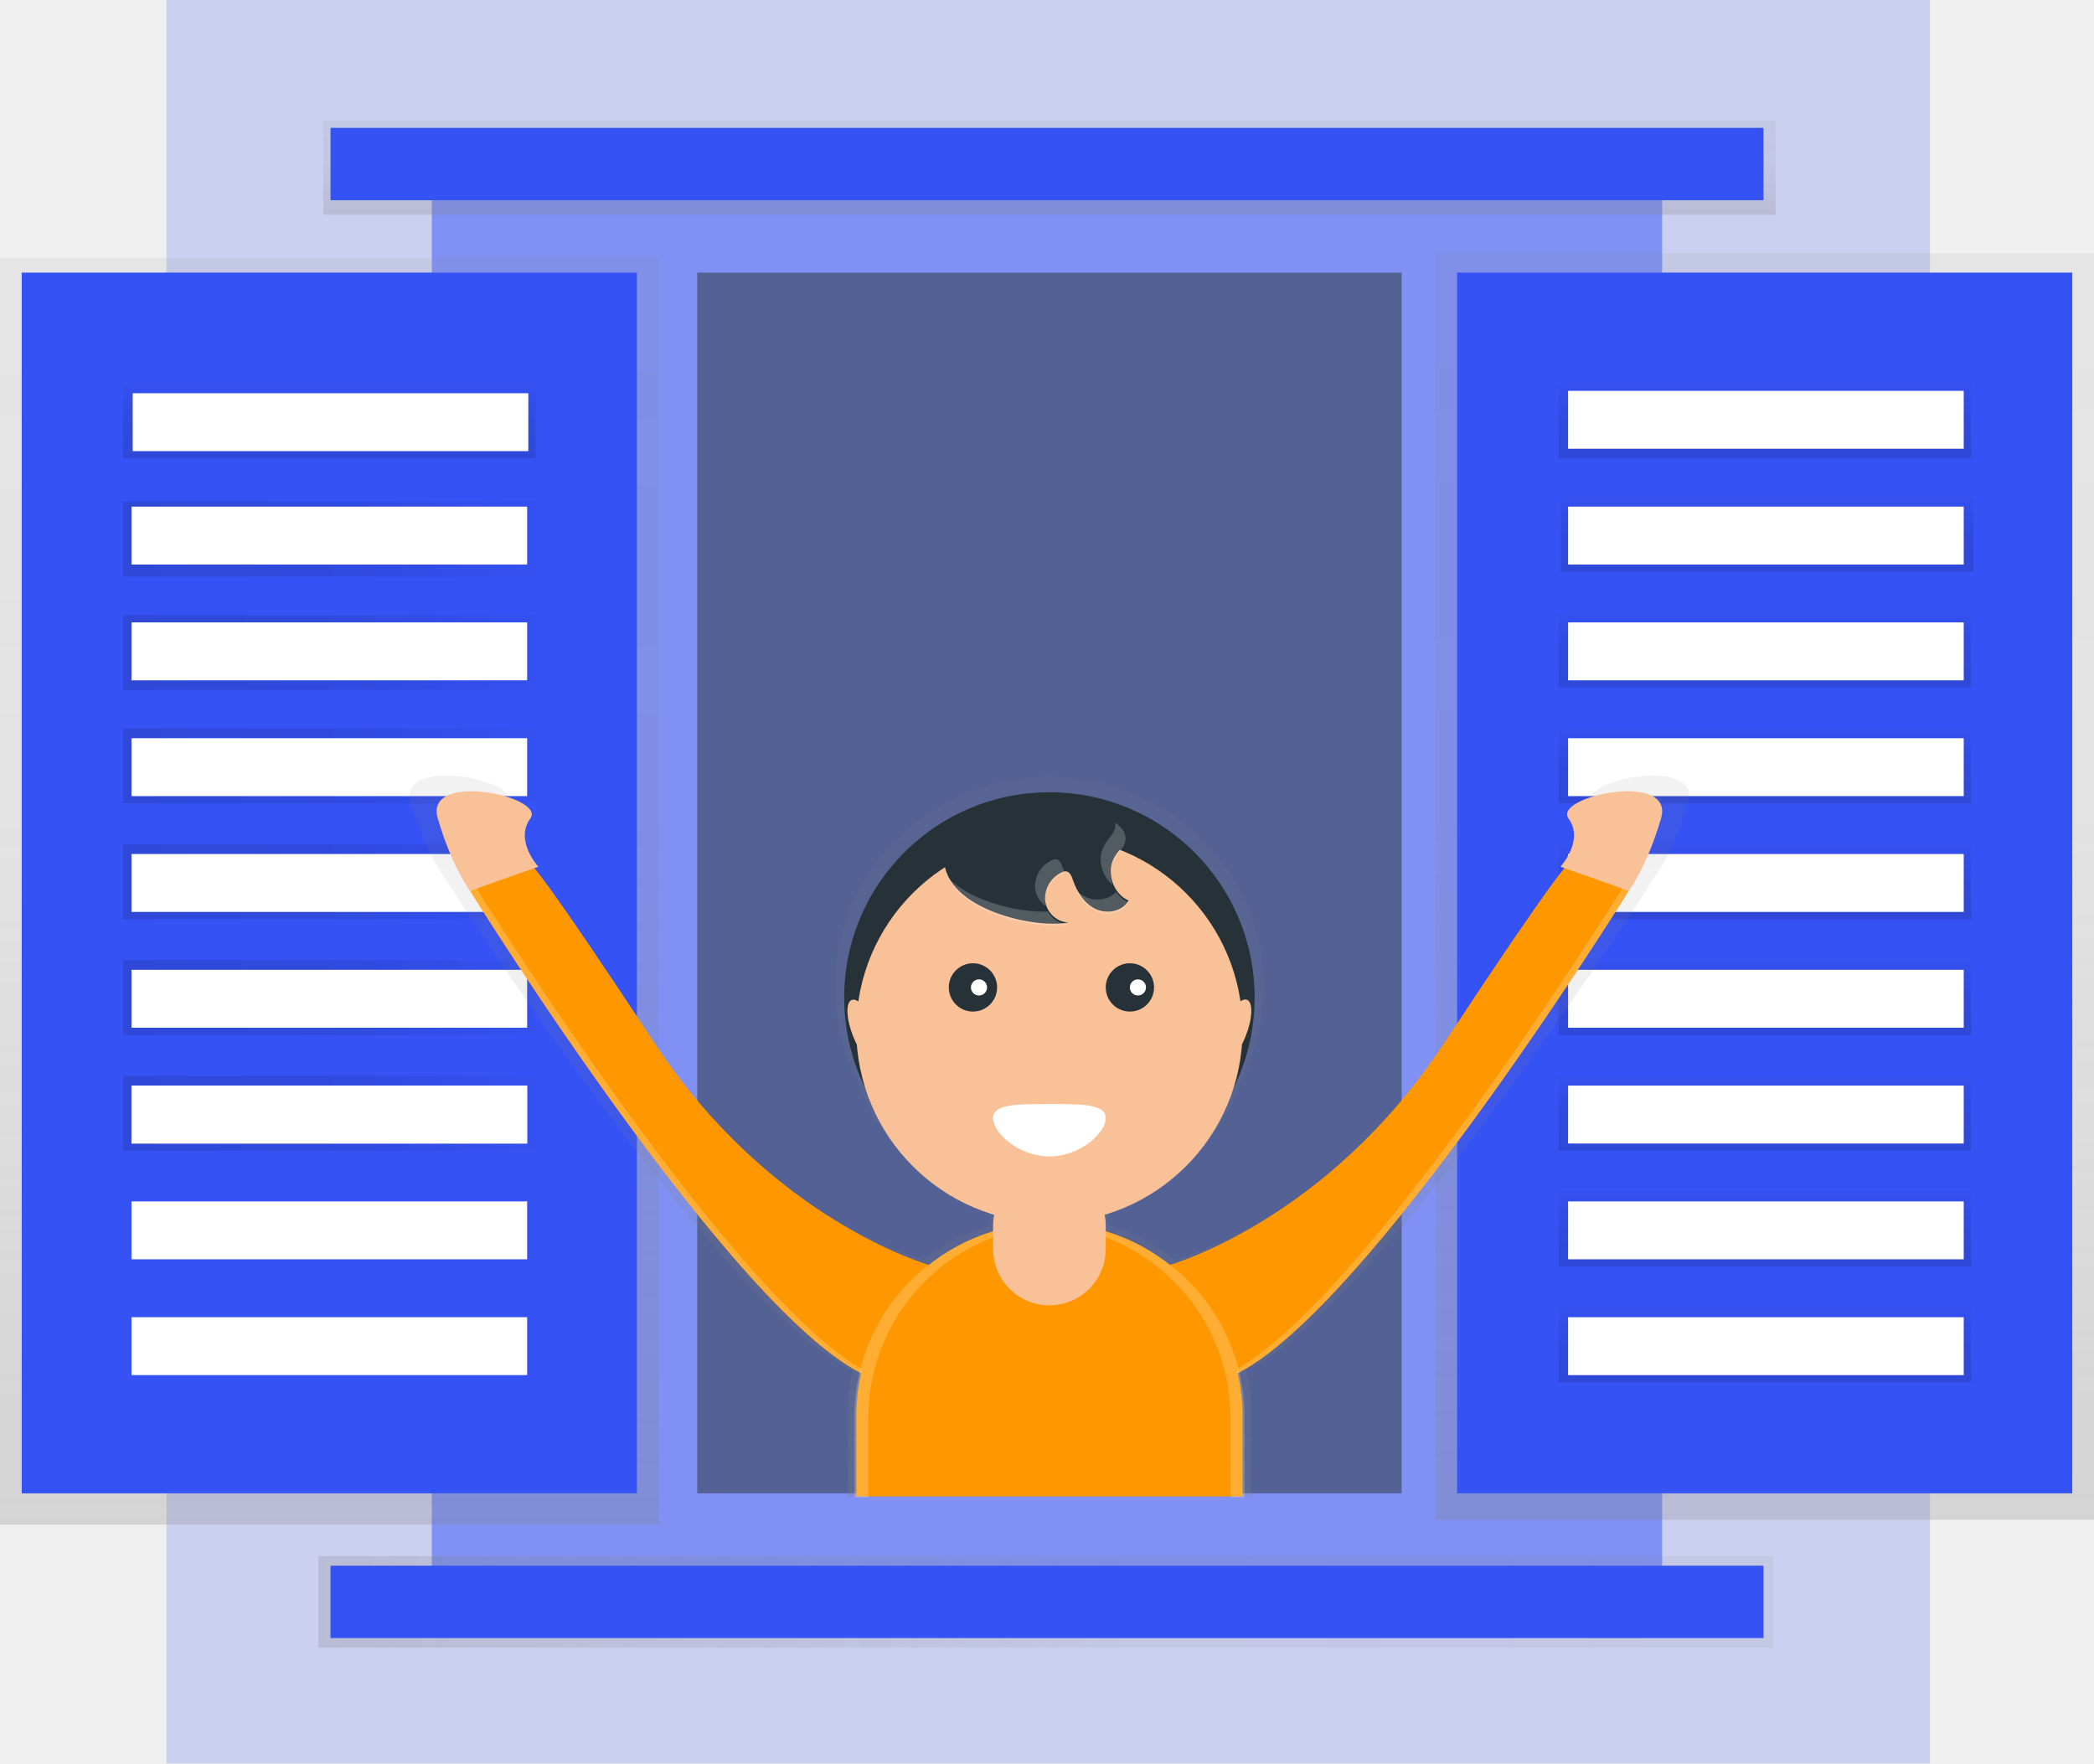
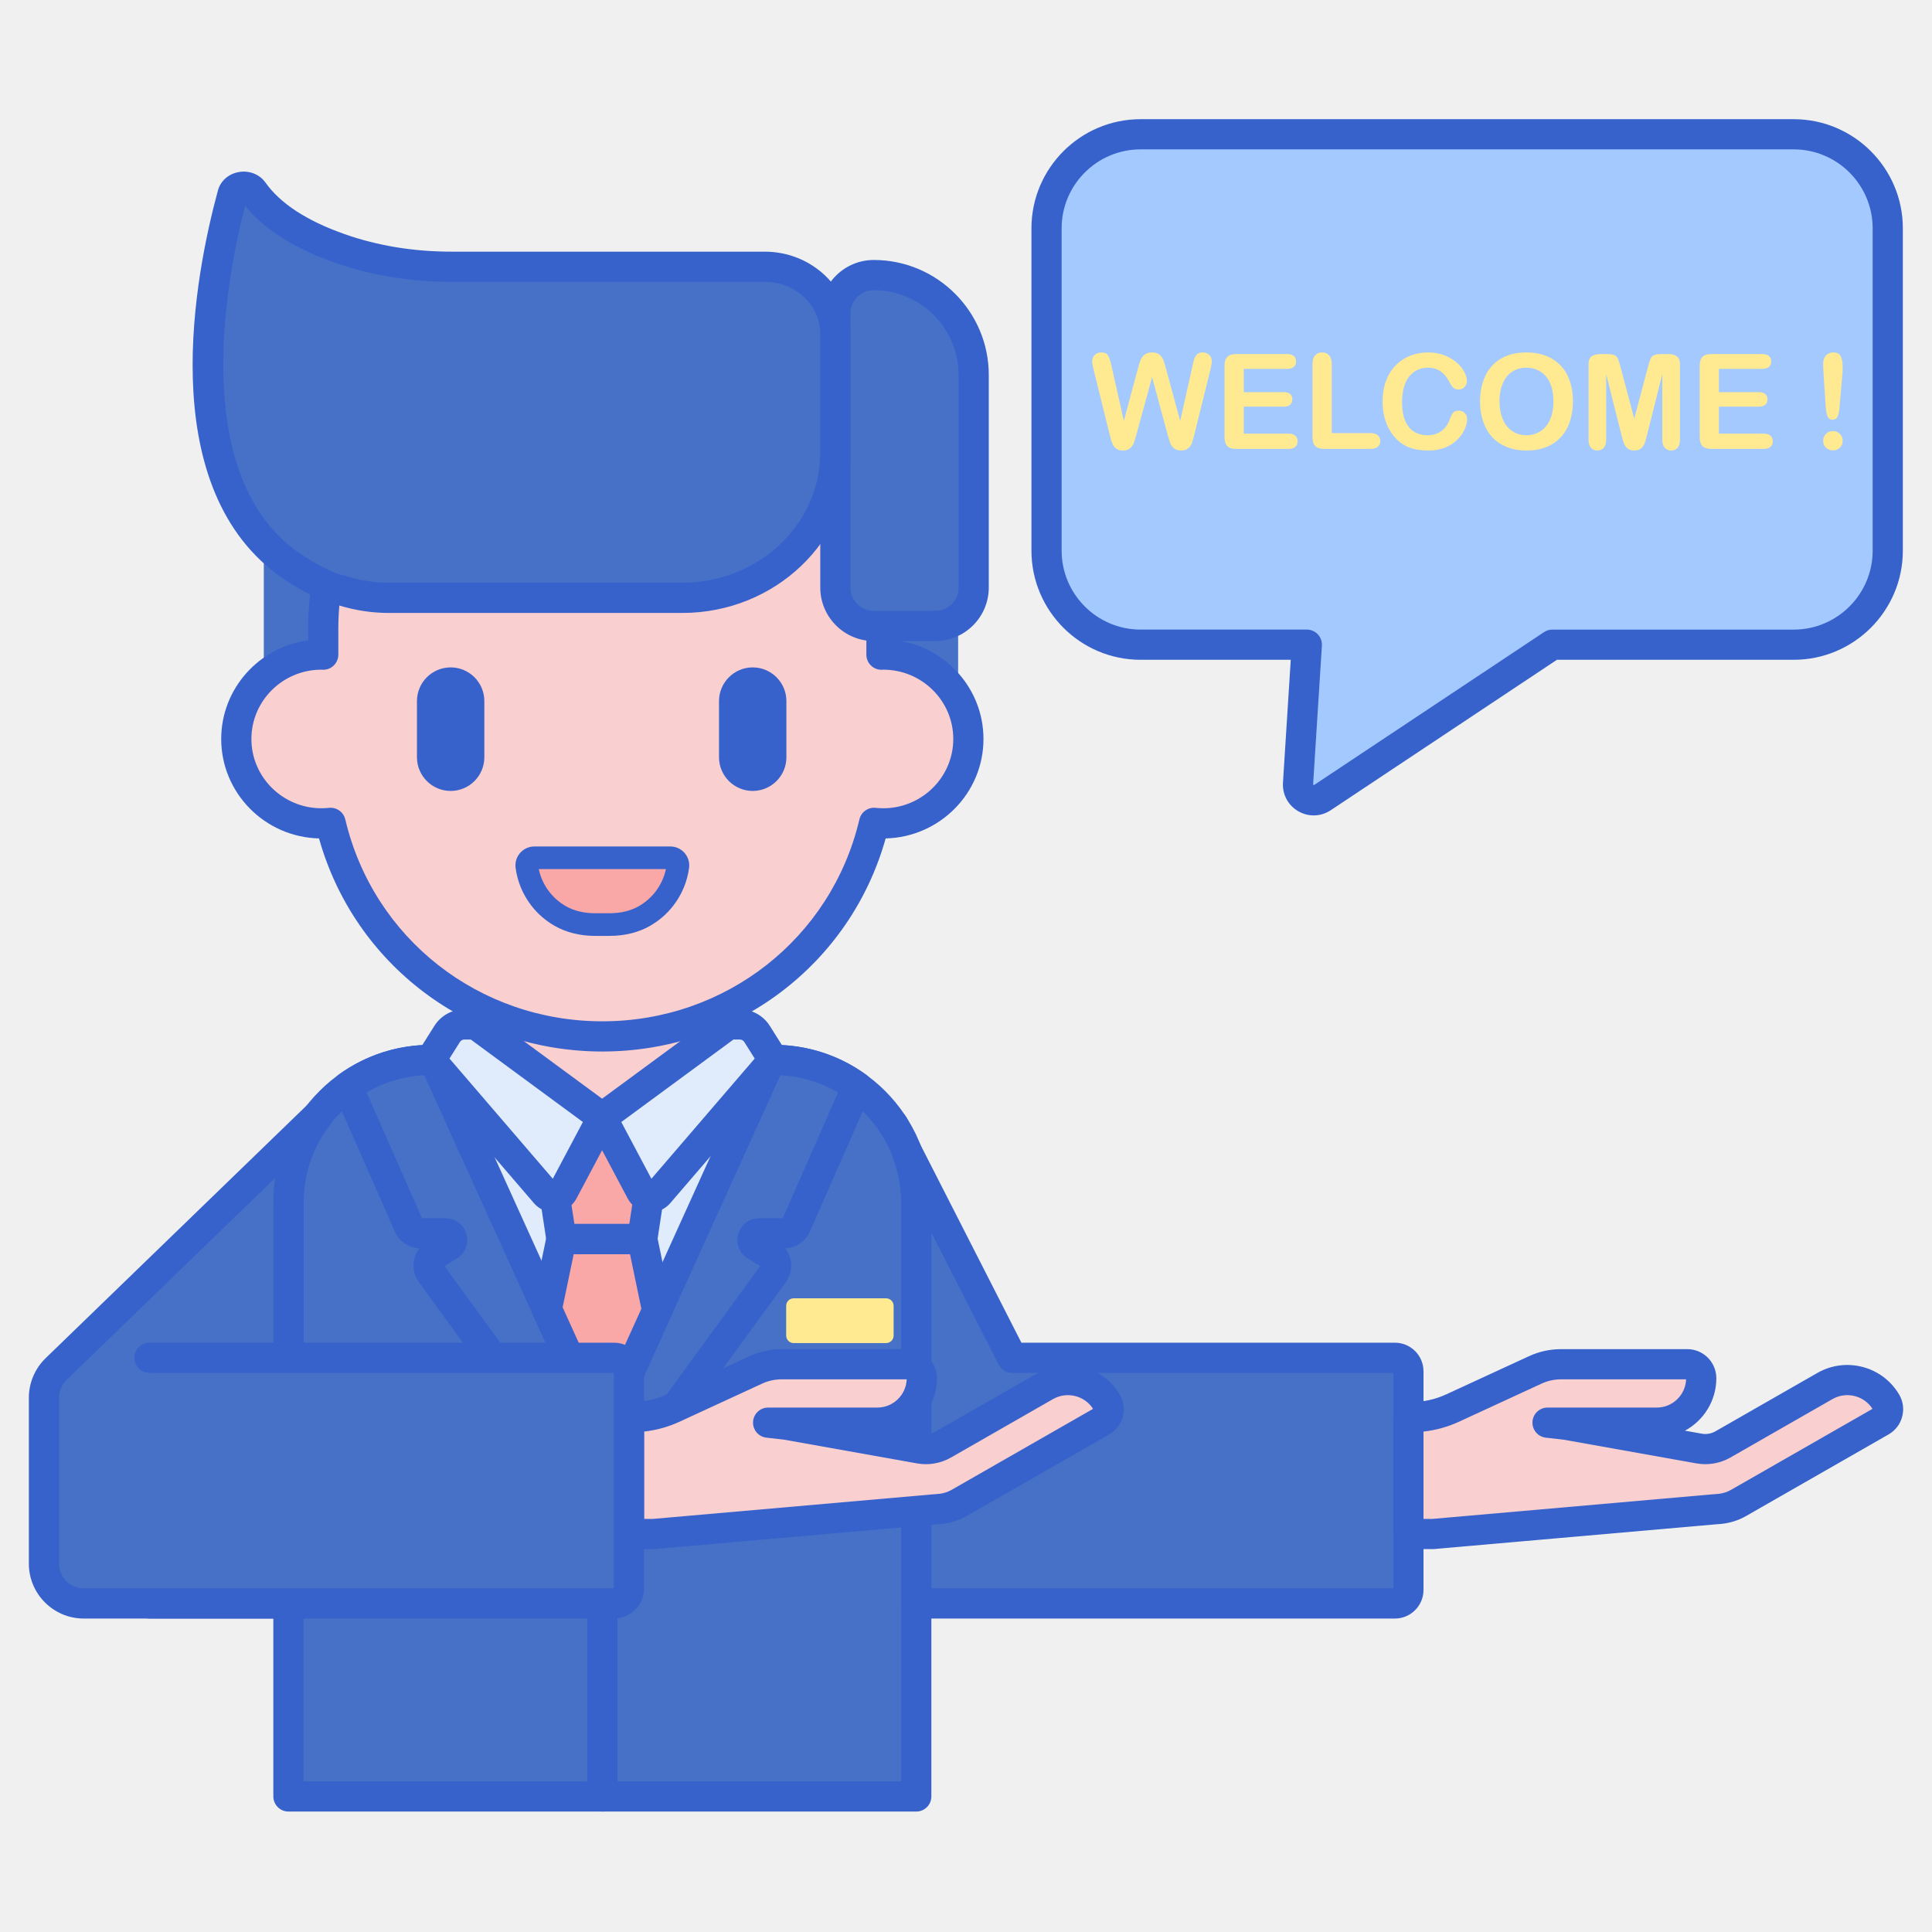
- <svg xmlns="http://www.w3.org/2000/svg" xmlns:xlink="http://www.w3.org/1999/xlink" id="fd1e300e-6133-4b79-9025-3394cccdd89f" data-name="Layer 1" width="868" height="731" viewBox="0 0 868 731">
-   <defs>
-     <linearGradient id="06147ff9-8cd2-48ac-a1c1-caecd7b6d6a5" x1="731.5" y1="630" x2="731.5" y2="105" gradientUnits="userSpaceOnUse">
-       <stop offset="0" stop-color="gray" stop-opacity="0.25" />
-       <stop offset="0.54" stop-color="gray" stop-opacity="0.12" />
-       <stop offset="1" stop-color="gray" stop-opacity="0.1" />
-     </linearGradient>
-     <linearGradient id="a49b107c-cf66-4ec6-8282-86ab0caa351c" x1="136.5" y1="632" x2="136.5" y2="107" xlink:href="#06147ff9-8cd2-48ac-a1c1-caecd7b6d6a5" />
-     <linearGradient id="1f9811ff-c8f4-40a6-be63-e60ca0341cbe" x1="136.5" y1="190" x2="136.5" y2="159" gradientUnits="userSpaceOnUse">
-       <stop offset="0" stop-opacity="0.12" />
-       <stop offset="0.55" stop-opacity="0.09" />
-       <stop offset="1" stop-opacity="0.02" />
-     </linearGradient>
-     <linearGradient id="b9a200bd-353c-4381-b6e1-073e5213fd80" x1="732.5" y1="237" x2="732.5" y2="206" xlink:href="#1f9811ff-c8f4-40a6-be63-e60ca0341cbe" />
-     <linearGradient id="bd740118-0fc8-46fe-baa7-1287731d1ce1" x1="731.5" y1="285" x2="731.5" y2="254" xlink:href="#1f9811ff-c8f4-40a6-be63-e60ca0341cbe" />
-     <linearGradient id="be3dcc85-6798-4804-ad40-40dd5e1bf54d" x1="731.5" y1="333" x2="731.5" y2="302" xlink:href="#1f9811ff-c8f4-40a6-be63-e60ca0341cbe" />
-     <linearGradient id="7951aed1-d6b7-43ca-8fc6-4bf3d931fa96" x1="731.5" y1="381" x2="731.5" y2="350" xlink:href="#1f9811ff-c8f4-40a6-be63-e60ca0341cbe" />
-     <linearGradient id="f7ec873f-c4fc-49e9-9fd3-dd83f2d4e56d" x1="731.5" y1="429" x2="731.5" y2="398" xlink:href="#1f9811ff-c8f4-40a6-be63-e60ca0341cbe" />
-     <linearGradient id="ccdfa92b-51d8-4ad9-a821-9e1bef0af2d7" x1="731.5" y1="477" x2="731.5" y2="446" xlink:href="#1f9811ff-c8f4-40a6-be63-e60ca0341cbe" />
-     <linearGradient id="073d1fbf-61de-45f9-b512-c4899ce091e5" x1="731.5" y1="525" x2="731.5" y2="494" xlink:href="#1f9811ff-c8f4-40a6-be63-e60ca0341cbe" />
-     <linearGradient id="24835175-14ba-470d-95d2-6a8277fcc694" x1="731.5" y1="573" x2="731.5" y2="542" xlink:href="#1f9811ff-c8f4-40a6-be63-e60ca0341cbe" />
-     <linearGradient id="5ff08f58-18b8-40ea-89dd-f61e941fbca5" x1="731.5" x2="731.5" xlink:href="#1f9811ff-c8f4-40a6-be63-e60ca0341cbe" />
-     <linearGradient id="35037972-f4cb-4e52-85d9-6feea861c78a" x1="51" y1="223.5" x2="222" y2="223.5" xlink:href="#1f9811ff-c8f4-40a6-be63-e60ca0341cbe" />
-     <linearGradient id="c11cf938-6a5f-4793-b594-126852022070" x1="51" y1="270.5" x2="222" y2="270.5" xlink:href="#1f9811ff-c8f4-40a6-be63-e60ca0341cbe" />
-     <linearGradient id="68e8be81-276e-4a4c-a07a-ad0995a3c0be" x1="51" y1="317.5" x2="222" y2="317.5" xlink:href="#1f9811ff-c8f4-40a6-be63-e60ca0341cbe" />
-     <linearGradient id="0822cc54-0c46-479a-a5ec-03e9a82962c7" x1="51" y1="365.5" x2="222" y2="365.5" xlink:href="#1f9811ff-c8f4-40a6-be63-e60ca0341cbe" />
-     <linearGradient id="7019b20f-90f6-479e-a238-57a05bc6be32" x1="51" y1="413.5" x2="222" y2="413.5" xlink:href="#1f9811ff-c8f4-40a6-be63-e60ca0341cbe" />
-     <linearGradient id="d42fcc48-79e2-414c-a733-2be802693088" x1="51" y1="461.5" x2="222" y2="461.5" xlink:href="#1f9811ff-c8f4-40a6-be63-e60ca0341cbe" />
-     <linearGradient id="0c4558fc-2870-4523-bb15-f13635f1ebad" x1="132" y1="664" x2="735" y2="664" xlink:href="#06147ff9-8cd2-48ac-a1c1-caecd7b6d6a5" />
-     <linearGradient id="5f8c78d2-e119-41dc-88f5-5bfd3b7b4286" x1="435" y1="89" x2="435" y2="50" xlink:href="#06147ff9-8cd2-48ac-a1c1-caecd7b6d6a5" />
-     <linearGradient id="0b3309b2-8c80-4e02-ba09-43858a03760e" x1="601" y1="704.8" x2="601" y2="406" xlink:href="#06147ff9-8cd2-48ac-a1c1-caecd7b6d6a5" />
-   </defs>
-   <rect x="69" width="731" height="731" fill="#3552f5" opacity="0.2" />
-   <rect x="179" y="68.25" width="510" height="595.5" fill="#3552f5" opacity="0.5" />
-   <rect x="595" y="105" width="273" height="525" fill="url(#06147ff9-8cd2-48ac-a1c1-caecd7b6d6a5)" />
-   <rect y="107" width="273" height="525" fill="url(#a49b107c-cf66-4ec6-8282-86ab0caa351c)" />
-   <rect x="604" y="113" width="255" height="506" fill="#3552f5" />
-   <rect x="175" y="197.5" width="255" height="506" transform="translate(439 816.5) rotate(-180)" fill="#3552f5" />
-   <rect x="51" y="159" width="171" height="31" fill="url(#1f9811ff-c8f4-40a6-be63-e60ca0341cbe)" />
-   <rect x="647" y="206" width="171" height="31" fill="url(#b9a200bd-353c-4381-b6e1-073e5213fd80)" />
-   <rect x="646" y="254" width="171" height="31" fill="url(#bd740118-0fc8-46fe-baa7-1287731d1ce1)" />
-   <rect x="646" y="302" width="171" height="31" fill="url(#be3dcc85-6798-4804-ad40-40dd5e1bf54d)" />
-   <rect x="646" y="350" width="171" height="31" fill="url(#7951aed1-d6b7-43ca-8fc6-4bf3d931fa96)" />
-   <rect x="646" y="398" width="171" height="31" fill="url(#f7ec873f-c4fc-49e9-9fd3-dd83f2d4e56d)" />
-   <rect x="646" y="446" width="171" height="31" fill="url(#ccdfa92b-51d8-4ad9-a821-9e1bef0af2d7)" />
-   <rect x="646" y="494" width="171" height="31" fill="url(#073d1fbf-61de-45f9-b512-c4899ce091e5)" />
-   <rect x="646" y="542" width="171" height="31" fill="url(#24835175-14ba-470d-95d2-6a8277fcc694)" />
-   <rect x="646" y="159" width="171" height="31" fill="url(#5ff08f58-18b8-40ea-89dd-f61e941fbca5)" />
-   <rect x="51" y="208" width="171" height="31" fill="url(#35037972-f4cb-4e52-85d9-6feea861c78a)" />
-   <rect x="51" y="255" width="171" height="31" fill="url(#c11cf938-6a5f-4793-b594-126852022070)" />
-   <rect x="51" y="302" width="171" height="31" fill="url(#68e8be81-276e-4a4c-a07a-ad0995a3c0be)" />
-   <rect x="51" y="350" width="171" height="31" fill="url(#0822cc54-0c46-479a-a5ec-03e9a82962c7)" />
-   <rect x="51" y="398" width="171" height="31" fill="url(#7019b20f-90f6-479e-a238-57a05bc6be32)" />
-   <rect x="55" y="163" width="164" height="24" fill="#fff" />
-   <rect x="54.5" y="210" width="164" height="24" fill="#fff" />
-   <rect x="54.5" y="258" width="164" height="24" fill="#fff" />
-   <rect x="54.5" y="306" width="164" height="24" fill="#fff" />
-   <rect x="54.5" y="354" width="164" height="24" fill="#fff" />
-   <rect x="54.5" y="402" width="164" height="24" fill="#fff" />
-   <rect x="51" y="446" width="171" height="31" fill="url(#d42fcc48-79e2-414c-a733-2be802693088)" />
-   <rect x="54.5" y="450" width="164" height="24" fill="#fff" />
-   <rect x="54.5" y="450" width="164" height="24" fill="#fff" />
-   <rect x="54.5" y="498" width="164" height="24" fill="#fff" />
-   <rect x="54.5" y="546" width="164" height="24" fill="#fff" />
-   <rect x="650" y="162" width="164" height="24" fill="#fff" />
-   <rect x="650" y="210" width="164" height="24" fill="#fff" />
-   <rect x="650" y="258" width="164" height="24" fill="#fff" />
-   <rect x="650" y="306" width="164" height="24" fill="#fff" />
-   <rect x="650" y="354" width="164" height="24" fill="#fff" />
-   <rect x="650" y="402" width="164" height="24" fill="#fff" />
-   <rect x="650" y="450" width="164" height="24" fill="#fff" />
-   <rect x="650" y="498" width="164" height="24" fill="#fff" />
-   <rect x="650" y="546" width="164" height="24" fill="#fff" />
-   <rect x="132" y="645" width="603" height="38" fill="url(#0c4558fc-2870-4523-bb15-f13635f1ebad)" />
-   <rect x="137" y="649" width="594" height="30" fill="#3552f5" />
-   <rect x="134" y="50" width="602" height="39" fill="url(#5f8c78d2-e119-41dc-88f5-5bfd3b7b4286)" />
-   <rect x="137" y="53" width="594" height="30" fill="#3552f5" />
-   <rect x="289" y="113" width="292" height="506" fill="#263238" opacity="0.5" />
-   <path d="M825.66,417.55c7,9.38-3.48,20.46-3.48,20.46l1.76.61c-2.59,2.87-12.82,15.82-52.26,74.4-50.5,75-118.55,93.71-118.55,93.71h0a84,84,0,0,0-27.73-14.31v-7.08a83,83,0,0,0,55.3-53.48,85.08,85.08,0,0,0,9.14-38.44c0-48-39.77-86.94-88.82-86.94s-88.82,38.93-88.82,86.94a85.08,85.08,0,0,0,9.14,38.44,83,83,0,0,0,55.3,53.48v7.08a84,84,0,0,0-27.73,14.31h0S480.83,588,430.33,513c-39.44-58.58-49.67-71.54-52.26-74.4l1.76-.61s-10.45-11.08-3.48-20.46-46.15-20.46-40.06,0,13.93,30.69,13.93,30.69S461.42,623.6,519.47,652.58a80.43,80.43,0,0,0-2.06,18.12V704.8H684.59V670.7a80.43,80.43,0,0,0-2.06-18.12c58-29,169.25-204.35,169.25-204.35s7.84-10.23,13.93-30.69S818.69,408.17,825.66,417.55Z" transform="translate(-166 -84.5)" fill="url(#0b3309b2-8c80-4e02-ba09-43858a03760e)" />
-   <circle cx="435" cy="413.47" r="85.06" fill="#263238" />
-   <circle cx="435" cy="426.82" r="80.06" fill="#f8c198" />
-   <circle cx="403.31" cy="409.3" r="10.01" fill="#263238" />
-   <circle cx="468.36" cy="409.3" r="10.01" fill="#263238" />
-   <path d="M624.35,548c0,6-10.45,15.85-23.35,15.85S577.65,554,577.65,548s10.45-5.84,23.35-5.84S624.35,542,624.35,548Z" transform="translate(-166 -84.5)" fill="#fff" />
-   <circle cx="405.81" cy="409.3" r="3.34" fill="#fff" />
-   <circle cx="471.69" cy="409.3" r="3.34" fill="#fff" />
-   <path d="M609,466.88c-4.88,0-9.26-4.24-9.78-9.09a12,12,0,0,1,7-11.75,3.42,3.42,0,0,1,1.47-.38c1.68,0,2.51,2,3.05,3.59,1.68,4.92,4.66,9.72,9.34,12s11.22,1.11,13.69-3.47c-6.62-2.95-9.45-12.21-5.6-18.35,1.49-2.37,3.81-4.38,4.28-7.14.86-5-4.62-8.64-9.47-10.14-14-4.33-62.8-4.81-65.49,16.08C554.67,460.27,593.63,469.8,609,466.88Z" transform="translate(-166 -84.5)" fill="#263238" />
-   <ellipse cx="524.27" cy="512.15" rx="5" ry="14.18" transform="translate(-317.38 143.66) rotate(-21.53)" fill="#f8c198" />
-   <ellipse cx="677.73" cy="512.15" rx="14.18" ry="5" transform="translate(-213.42 870.11) rotate(-68.47)" fill="#f8c198" />
-   <path d="M650.91,608.84s65.17-18.3,113.54-91.69,50.87-73.59,50.87-73.59l25.85,10.21S721.09,647.25,669.39,657.26,650.91,608.84,650.91,608.84Z" transform="translate(-166 -84.5)" fill="#ff9800" />
-   <path d="M812.83,443.77s10-10.84,3.34-20,44.2-20,38.36,0-13.34,30-13.34,30Z" transform="translate(-166 -84.5)" fill="#f8c198" />
-   <path d="M551.09,608.84s-65.17-18.3-113.54-91.69-50.87-73.59-50.87-73.59l-25.85,10.21s120.09,193.48,171.8,203.49S551.09,608.84,551.09,608.84Z" transform="translate(-166 -84.5)" fill="#ff9800" />
-   <path d="M389.17,443.77s-10-10.84-3.34-20-44.2-20-38.36,0,13.34,30,13.34,30Z" transform="translate(-166 -84.5)" fill="#f8c198" />
-   <g opacity="0.2">
-     <path d="M628.29,427.27c-.48,2.76-2.8,4.76-4.28,7.14-3.37,5.38-1.62,13.16,3.32,17a12.79,12.79,0,0,1,.85-11.14c1.49-2.37,3.81-4.38,4.28-7.14.54-3.13-1.41-5.73-4.13-7.6A6,6,0,0,1,628.29,427.27Z" transform="translate(-166 -84.5)" fill="#fff" />
-     <path d="M607.46,446.51c-.32-.75-.62-1.51-.88-2.27-.54-1.59-1.37-3.54-3.05-3.59a3.42,3.42,0,0,0-1.47.38,12,12,0,0,0-7,11.75,10.53,10.53,0,0,0,4.47,7.35,9.4,9.4,0,0,1-.3-1.51,12,12,0,0,1,7-11.75A3.87,3.87,0,0,1,607.46,446.51Z" transform="translate(-166 -84.5)" fill="#fff" />
-     <path d="M600.41,462.35c-12.16.51-31.78-4.13-41.45-14,7.22,15.36,37.05,21.79,50,19.32A10.08,10.08,0,0,1,600.41,462.35Z" transform="translate(-166 -84.5)" fill="#fff" />
-     <path d="M628.68,454.11c-2.92,3.43-8.58,4.15-12.75,2.12a14.54,14.54,0,0,1-3.7-2.61,17.84,17.84,0,0,0,7.87,8.44c4.68,2.27,11.22,1.11,13.69-3.47A11.88,11.88,0,0,1,628.68,454.11Z" transform="translate(-166 -84.5)" fill="#fff" />
+ <svg xmlns="http://www.w3.org/2000/svg" id="Layer_1" enable-background="new 0 0 256 256" height="512" viewBox="0 0 256 256" width="512">
+   <path d="m123.927 82.943h-7.142c.001.115.012.227.012.342v3.463c.079-.002.155-.012.234-.012 4.288 0 8.017 2.371 9.926 5.862v-10.676c-.848.633-1.889 1.021-3.03 1.021z" fill="#4671c6" />
+   <path d="m37.888 74.478c-.535-.401-1.039-.825-1.525-1.262-.024-.022-.046-.046-.071-.068-.468-.426-.911-.869-1.335-1.326v17.882c2.01-1.837 4.688-2.968 7.638-2.968.079 0 .155.01.234.012v-3.463c0-1.937.168-3.833.461-5.687-2.765-1.151-5.402-3.12-5.402-3.12z" fill="#4671c6" />
+   <path d="m102.547 140.448h-5.994c-.013-.001-.026-.003-.039-.003l-.002.003h-39.431c-10.417 0-18.862 8.445-18.862 18.862v9.462 2.687 4.976 13.232 10.217 12.583 25.575h83.19v-25.575-12.583-10.217-13.232-4.976-2.687-9.462c0-10.417-8.445-18.862-18.862-18.862zm-22.733 49.217-22.317-49.217h44.635z" fill="#4671c6" />
+   <path d="m57.496 140.448 22.318 49.217 22.317-49.217z" fill="#e0ebfc" />
+   <path d="m121.409 240.04h-83.19c-1.104 0-2-.896-2-2v-78.73c0-11.503 9.358-20.862 20.862-20.862h39.335c.061-.003.121-.003.194 0h5.937c11.503 0 20.862 9.358 20.862 20.862v78.73c0 1.104-.896 2-2 2zm-81.19-4h79.19v-76.73c0-9.298-7.564-16.862-16.862-16.862h-5.994c-.014 0-.027 0-.041 0h-39.431c-9.298 0-16.862 7.564-16.862 16.862z" fill="#3762cc" />
+   <path d="m184.834 179.915h-50.716l-14.027-27.499c.841 2.137 1.318 4.458 1.318 6.894v9.462 2.687 4.976 13.232 10.217 12.583h7.456 21.857 34.112c.987 0 1.787-.8 1.787-1.787v-28.975c0-.99-.8-1.79-1.787-1.79z" fill="#4671c6" />
+   <path d="m118.385 149.089c.019.029.035.059.053.088l-.054-.106z" fill="#4671c6" />
+   <path d="m118.439 151.177c-.667 0-1.317-.334-1.696-.938-.012-.019-.047-.078-.058-.097-.188-.292-.279-.601-.297-.949l-.001-.019c-.05-.944.569-1.794 1.483-2.038.913-.245 1.874.187 2.3 1.032l.054.106c.481.954.128 2.118-.803 2.643-.311.176-.649.26-.982.26z" fill="#3762cc" />
+   <path d="m184.834 214.465h-63.425c-1.104 0-2-.896-2-2v-53.155c0-2.099-.397-4.171-1.18-6.162-.391-.993.067-2.117 1.04-2.556.972-.438 2.118-.035 2.603.915l13.47 26.407h49.492c2.088 0 3.787 1.699 3.787 3.788v28.975c0 2.089-1.699 3.788-3.787 3.788zm-61.425-4h61.212v-28.55h-50.504c-.752 0-1.44-.421-1.781-1.091l-8.927-17.5zm61.425-28.55h.01z" fill="#3762cc" />
+   <path d="m79.749 148.087 10.382-7.639 6.4-4.709h.056v-2.39c-5.034 2.545-10.733 3.981-16.773 3.981-6.043 0-11.746-1.438-16.782-3.986v2.395l6.4 4.709z" fill="#f9cfcf" />
+   <path d="m117.032 86.736c-.079 0-.155.01-.234.012v-3.463c0-20.242-16.558-36.651-36.984-36.651-20.426 0-36.984 16.409-36.984 36.651v3.463c-.079-.002-.155-.012-.234-.012-6.232 0-11.283 5.006-11.283 11.182 0 6.175 5.052 11.182 11.283 11.182.409 0 .813-.024 1.211-.066 3.817 16.214 18.483 28.297 36.007 28.297 17.524 0 32.191-12.082 36.007-28.297.398.042.801.066 1.211.066 6.232 0 11.283-5.006 11.283-11.182s-5.052-11.182-11.283-11.182z" fill="#f9cfcf" />
+   <path d="m59.714 104.803c-2.462 0-4.465-2.003-4.465-4.464v-7.441c0-2.462 2.003-4.465 4.465-4.465 2.461 0 4.464 2.003 4.464 4.465v7.441c.001 2.461-2.002 4.464-4.464 4.464z" fill="#3762cc" />
+   <path d="m99.738 104.803c-2.462 0-4.465-2.003-4.465-4.464v-7.441c0-2.462 2.003-4.465 4.465-4.465 2.461 0 4.464 2.003 4.464 4.465v7.441c.001 2.461-2.002 4.464-4.464 4.464z" fill="#3762cc" />
+   <path d="m79.813 139.33c-17.653 0-32.858-11.527-37.541-28.234-7.176-.17-12.961-6.016-12.961-13.178 0-6.674 5.025-12.206 11.518-13.065v-1.568c0-21.312 17.488-38.651 38.984-38.651s38.984 17.339 38.984 38.651v1.568c6.493.859 11.518 6.391 11.518 13.065 0 7.162-5.785 13.007-12.961 13.178-4.683 16.707-19.888 28.234-37.541 28.234zm-36.005-32.297c.918 0 1.731.631 1.945 1.542 3.708 15.752 17.714 26.754 34.061 26.754 16.346 0 30.353-11.002 34.061-26.755.231-.979 1.155-1.64 2.157-1.53.329.035.662.055 1 .055 5.119 0 9.283-4.119 9.283-9.182 0-5.055-4.152-9.169-9.26-9.182l-.207.011c-.552.015-1.061-.191-1.446-.568s-.604-.893-.604-1.432v-3.463c0-19.106-15.694-34.651-34.984-34.651s-34.984 15.544-34.984 34.651v3.463c0 .539-.218 1.055-.604 1.432s-.905.581-1.446.568l-.194-.01s-.001 0-.002 0c-5.108 0-9.272 4.119-9.272 9.181 0 5.063 4.165 9.182 9.284 9.182.338 0 .671-.021 1-.055.071-.007.142-.011.212-.011z" fill="#3762cc" />
+   <path d="m80.792 122.51c1.605 0 3.215-.337 4.606-1.137 1.006-.579 1.902-1.348 2.627-2.283.978-1.26 1.594-2.746 1.795-4.304.077-.597-.398-1.126-1-1.126h-18.014c-.602 0-1.077.529-1 1.126.201 1.558.817 3.044 1.795 4.304.726.935 1.621 1.704 2.627 2.283 1.391.8 3.001 1.137 4.606 1.137z" fill="#f9a7a7" />
+   <path d="m79.749 148.087-6.32 9.779.962 6.315h5.358 5.357l.962-6.315z" fill="#f9a7a7" />
+   <path d="m57.496 140.448h-.416c-4.114 0-7.918 1.321-11.018 3.557l8.081 18.37c.281.638.912 1.05 1.608 1.05h3.284c.887 0 1.215 1.165.459 1.628l-1.866 1.142c-.875.536-1.107 1.704-.503 2.533l22.689 31.154v-10.217z" fill="#4671c6" />
+   <path d="m100.591 163.425h3.284c.697 0 1.328-.412 1.608-1.05l8.081-18.37c-3.1-2.236-6.904-3.557-11.018-3.557h-.416l-22.317 49.217v10.217l22.689-31.154c.604-.829.372-1.998-.503-2.533l-1.866-1.142c-.757-.463-.429-1.628.458-1.628z" fill="#4671c6" />
+   <path d="m123.927 82.943h-8.145c-2.812 0-5.091-2.279-5.091-5.091v-36.313c0-2.812 2.279-5.091 5.091-5.091 7.31 0 13.236 5.926 13.236 13.236v28.169c0 2.811-2.279 5.09-5.091 5.09z" fill="#4671c6" />
+   <path d="m117.41 177.967h-12.237c-.552 0-1-.448-1-1v-3.933c0-.552.448-1 1-1h12.237c.552 0 1 .448 1 1v3.933c0 .552-.447 1-1 1z" fill="#ffea92" />
+   <path d="m237.675 17.793h-86.542c-6.883 0-12.462 5.579-12.462 12.462v42.709c0 6.883 5.579 12.462 12.462 12.462h22.03l-1.166 18.408c-.109 1.714 1.793 2.812 3.223 1.861l30.478-20.269h31.978c6.883 0 12.462-5.579 12.462-12.462v-42.709c-.001-6.883-5.58-12.462-12.463-12.462z" fill="#a4c9ff" />
+   <g fill="#ffea92">
+     <path d="m154.691 57.501-2.031-7.535-2.057 7.535c-.16.571-.287.981-.382 1.23-.094.249-.259.471-.492.669-.235.197-.546.296-.935.296-.314 0-.573-.059-.776-.176s-.368-.283-.493-.497c-.126-.214-.229-.469-.308-.763-.081-.294-.152-.567-.215-.819l-2.092-8.461c-.125-.491-.188-.866-.188-1.123 0-.326.114-.6.343-.823.228-.223.511-.334.848-.334.463 0 .775.149.935.446s.3.729.42 1.294l1.647 7.338 1.842-6.866c.137-.526.26-.926.369-1.2.108-.274.285-.511.531-.712.246-.2.581-.3 1.003-.3.429 0 .762.104.998.313.238.209.402.436.493.681s.215.652.369 1.217l1.86 6.866 1.646-7.338c.08-.383.156-.683.227-.9.072-.217.195-.411.369-.583.174-.171.428-.257.759-.257s.613.11.844.33c.232.22.348.496.348.827 0 .234-.064.609-.189 1.123l-2.092 8.461c-.142.571-.261.99-.356 1.256-.093.266-.254.499-.479.699-.226.2-.545.3-.956.3-.389 0-.7-.097-.934-.291-.235-.194-.398-.413-.489-.656-.093-.242-.221-.658-.387-1.247z" />
+     <path d="m170.54 48.878h-5.735v3.086h5.281c.388 0 .678.087.87.261.191.174.287.404.287.69s-.094.519-.283.699-.48.27-.874.27h-5.281v3.575h5.932c.4 0 .701.093.904.279s.304.433.304.741c0 .297-.101.539-.304.724-.203.186-.504.279-.904.279h-6.918c-.554 0-.953-.123-1.195-.369-.244-.246-.365-.643-.365-1.192v-9.446c0-.366.055-.664.163-.896.108-.231.278-.4.51-.506s.527-.158.887-.158h6.721c.406 0 .707.09.904.27s.296.416.296.707c0 .297-.099.536-.296.716s-.498.27-.904.27z" />
+     <path d="m176.463 48.243v9.146h5.16c.412 0 .728.1.948.3s.33.452.33.754c0 .309-.108.559-.326.75-.217.192-.534.287-.952.287h-6.146c-.555 0-.954-.123-1.196-.369-.243-.246-.364-.643-.364-1.192v-9.678c0-.514.115-.9.347-1.157s.536-.386.913-.386c.383 0 .693.127.93.381.238.257.356.644.356 1.164z" />
+     <path d="m194.404 55.513c0 .4-.098.833-.295 1.299s-.507.923-.93 1.371c-.424.449-.963.813-1.621 1.093-.657.28-1.423.42-2.297.42-.663 0-1.266-.063-1.809-.189-.544-.126-1.036-.321-1.479-.587-.442-.266-.85-.616-1.221-1.05-.332-.394-.614-.836-.849-1.324-.234-.489-.41-1.01-.527-1.564s-.176-1.143-.176-1.766c0-1.012.147-1.917.441-2.717s.716-1.484 1.265-2.053 1.191-1.001 1.929-1.299c.737-.297 1.522-.446 2.357-.446 1.017 0 1.923.203 2.717.609.793.406 1.403.907 1.825 1.504.423.597.634 1.162.634 1.693 0 .291-.103.549-.308.771-.206.223-.454.334-.747.334-.325 0-.57-.077-.733-.231-.162-.154-.344-.42-.544-.797-.331-.623-.722-1.089-1.17-1.397-.448-.309-1.001-.463-1.658-.463-1.046 0-1.879.397-2.499 1.192-.62.794-.931 1.923-.931 3.386 0 .977.137 1.79.412 2.439.274.649.663 1.133 1.166 1.453.502.32 1.091.48 1.766.48.731 0 1.35-.181 1.855-.544.506-.363.887-.896 1.144-1.599.108-.331.243-.601.403-.81s.418-.313.772-.313c.303 0 .563.106.781.317.219.21.327.473.327.788z" />
+     <path d="m202.222 46.7c1.303 0 2.422.264 3.356.793.935.529 1.642 1.28 2.122 2.254s.72 2.119.72 3.433c0 .972-.131 1.854-.394 2.649-.263.794-.657 1.483-1.183 2.066s-1.171 1.029-1.937 1.337c-.767.309-1.644.463-2.632.463-.983 0-1.863-.159-2.64-.476-.778-.317-1.427-.764-1.947-1.341s-.913-1.272-1.178-2.083-.399-1.689-.399-2.632c0-.966.138-1.852.416-2.657s.679-1.492 1.205-2.057c.525-.566 1.165-.999 1.92-1.299.753-.3 1.612-.45 2.571-.45zm3.617 6.464c0-.92-.148-1.717-.445-2.392-.297-.674-.722-1.184-1.273-1.53-.552-.346-1.184-.519-1.899-.519-.508 0-.978.096-1.41.287-.432.192-.803.47-1.115.836-.311.366-.557.833-.737 1.402s-.27 1.207-.27 1.916c0 .714.09 1.36.27 1.937s.434 1.056.763 1.436c.328.38.706.664 1.131.853.426.189.893.283 1.402.283.651 0 1.25-.163 1.796-.489s.979-.828 1.303-1.509c.323-.68.484-1.517.484-2.511z" />
+     <path d="m214.84 57.587-2.014-8.006v8.675c0 .48-.107.84-.321 1.08-.215.24-.499.36-.853.36-.343 0-.623-.119-.84-.356-.218-.237-.326-.599-.326-1.084v-9.943c0-.549.143-.919.429-1.11s.672-.287 1.157-.287h.788c.474 0 .819.043 1.033.129.215.086.373.24.476.463.102.223.22.586.351 1.089l1.826 6.883 1.825-6.883c.131-.503.249-.866.351-1.089.103-.223.261-.377.476-.463.214-.086.559-.129 1.033-.129h.788c.485 0 .871.096 1.157.287.285.192.429.562.429 1.11v9.943c0 .48-.107.84-.321 1.08-.215.24-.502.36-.862.36-.337 0-.614-.12-.831-.36-.218-.24-.326-.6-.326-1.08v-8.675l-2.014 8.006c-.131.52-.239.901-.321 1.144-.083.243-.236.464-.458.664-.223.2-.532.3-.926.3-.297 0-.549-.064-.755-.193s-.366-.293-.48-.493-.204-.421-.269-.664c-.066-.242-.133-.495-.202-.758z" />
+     <path d="m233.502 48.878h-5.735v3.086h5.281c.388 0 .678.087.87.261.191.174.287.404.287.69s-.094.519-.283.699-.48.27-.874.27h-5.281v3.575h5.932c.4 0 .701.093.904.279s.304.433.304.741c0 .297-.101.539-.304.724-.203.186-.504.279-.904.279h-6.918c-.554 0-.953-.123-1.195-.369-.244-.246-.365-.643-.365-1.192v-9.446c0-.366.055-.664.163-.896.108-.231.278-.4.51-.506s.527-.158.887-.158h6.721c.406 0 .707.09.904.27s.296.416.296.707c0 .297-.099.536-.296.716s-.498.27-.904.27z" />
+     <path d="m241.928 54.038-.274-4.106c-.052-.8-.078-1.374-.078-1.723 0-.474.124-.844.373-1.11s.576-.399.981-.399c.491 0 .82.17.986.51.165.34.249.83.249 1.47 0 .377-.021.76-.061 1.149l-.368 4.226c-.041.503-.126.889-.258 1.157-.131.269-.349.403-.651.403-.309 0-.523-.13-.643-.39-.119-.26-.205-.655-.256-1.187zm.951 5.64c-.348 0-.652-.113-.913-.339-.26-.226-.39-.541-.39-.947 0-.354.124-.656.373-.904.249-.249.553-.373.913-.373s.667.124.922.373.382.55.382.904c0 .4-.129.714-.386.943-.258.229-.558.343-.901.343z" />
  </g>
-   <path d="M837.85,453.77S717.76,647.25,666,657.26a60.33,60.33,0,0,1-9.07,1.11,53.05,53.05,0,0,0,12.41-1.11c51.71-10,171.8-203.49,171.8-203.49l-2.68-.95C838.09,453.45,837.85,453.77,837.85,453.77Z" transform="translate(-166 -84.5)" fill="#fff" opacity="0.2" />
-   <path d="M364.15,453.77S484.24,647.25,536,657.26a60.33,60.33,0,0,0,9.07,1.11,53.05,53.05,0,0,1-12.41-1.11c-51.71-10-171.8-203.49-171.8-203.49l2.68-.95C363.91,453.45,364.15,453.77,364.15,453.77Z" transform="translate(-166 -84.5)" fill="#fff" opacity="0.2" />
-   <path d="M435,506.88h0a80.06,80.06,0,0,1,80.06,80.06V620.3a0,0,0,0,1,0,0H354.94a0,0,0,0,1,0,0V586.94A80.06,80.06,0,0,1,435,506.88Z" fill="#ff9800" />
-   <path d="M601.83,591.8h0a80.93,80.93,0,0,0-8.72.47c1,0,1.91-.06,2.88-.06h0a80.06,80.06,0,0,1,80.06,80.06v32.94h5.84V671.86A80.06,80.06,0,0,0,601.83,591.8Z" transform="translate(-166 -84.5)" fill="#fff" opacity="0.2" />
-   <path d="M600.17,591.8h0a80.93,80.93,0,0,1,8.72.47c-1,0-1.91-.06-2.88-.06h0a80.06,80.06,0,0,0-80.06,80.06v32.94h-5.84V671.86A80.06,80.06,0,0,1,600.17,591.8Z" transform="translate(-166 -84.5)" fill="#fff" opacity="0.2" />
-   <rect x="411.65" y="484.78" width="46.7" height="56.29" rx="23.35" ry="23.35" fill="#f8c198" />
+   <path d="m249.926 185.809c-1.64-2.818-5.273-3.783-8.114-2.156l-13.518 7.741c-.953.546-2.067.739-3.148.546l-17.636-3.149-2.451-.281h14.474c3.254 0 5.891-2.637 5.891-5.891 0-1.023-.829-1.851-1.851-1.851h-16.733c-1.173 0-2.332.255-3.397.746l-10.977 5.066c-1.716.792-3.582 1.202-5.472 1.202h-.372v15.485h3.24l36.905-3.24c.027-.002.053-.004.08-.006l1.065-.087c.872-.089 1.715-.36 2.476-.796l18.858-10.798c.89-.513 1.196-1.645.68-2.531z" fill="#f9cfcf" />
+   <path d="m189.86 205.266h-3.239c-1.104 0-2-.896-2-2v-15.485c0-1.104.896-2 2-2h.371c1.589 0 3.191-.352 4.635-1.018l10.978-5.065c1.317-.608 2.781-.93 4.234-.93h16.732c2.124 0 3.852 1.728 3.852 3.851 0 3.003-1.687 5.62-4.161 6.953l2.236.399c.613.11 1.257-.001 1.802-.313l13.519-7.741c3.789-2.167 8.648-.874 10.836 2.886h.002c.518.891.656 1.93.389 2.925-.268.998-.909 1.83-1.808 2.345l-18.857 10.798c-1.01.578-2.108.931-3.266 1.05l-1.106.09-36.973 3.246c-.058.006-.117.009-.176.009zm-1.239-4h1.151l36.817-3.232c.009-.001.098-.008.107-.009l1.05-.085c.557-.058 1.124-.24 1.645-.539l18.724-10.721c-1.123-1.761-3.469-2.345-5.309-1.291l-13.519 7.741c-1.357.777-2.952 1.053-4.493.779l-17.575-3.138-2.389-.274c-1.054-.121-1.83-1.042-1.77-2.101s.937-1.886 1.997-1.886h14.474c2.096 0 3.81-1.666 3.888-3.742h-16.581c-.878 0-1.763.194-2.558.562l-10.979 5.066c-1.472.679-3.065 1.118-4.682 1.296v11.574z" fill="#3762cc" />
+   <path d="m79.814 201.882c-.627 0-1.233-.296-1.617-.823l-22.688-31.154c-.616-.845-.852-1.918-.648-2.944.112-.564.353-1.091.695-1.542-1.41-.074-2.668-.936-3.242-2.239l-8.082-18.371c-.38-.864-.104-1.875.661-2.427 3.569-2.574 7.784-3.935 12.188-3.935h.416c.785 0 1.498.459 1.821 1.174l22.317 49.218c.118.26.179.542.179.826v10.217c0 .866-.558 1.634-1.381 1.902-.204.067-.413.098-.619.098zm-20.918-34.119 18.917 25.976v-3.641l-21.597-47.628c-2.711.137-5.313.915-7.641 2.282l7.335 16.674h3.125c1.304 0 2.417.843 2.771 2.098s-.156 2.555-1.268 3.236z" fill="#3762cc" />
+   <path d="m79.813 201.882c-.206 0-.415-.032-.619-.098-.823-.268-1.381-1.036-1.381-1.902v-10.217c0-.285.061-.566.179-.826l22.317-49.218c.324-.715 1.036-1.174 1.821-1.174h.416c4.403 0 8.618 1.361 12.188 3.935.765.552 1.041 1.563.661 2.427l-8.082 18.37c-.574 1.304-1.832 2.166-3.242 2.239.342.451.583.978.695 1.542.204 1.026-.032 2.099-.648 2.944l-22.688 31.156c-.384.526-.99.822-1.617.822zm2-11.784v3.641l18.917-25.975-1.642-1.005c-1.112-.68-1.622-1.98-1.269-3.235.354-1.255 1.467-2.099 2.771-2.099h3.125l7.335-16.674c-2.329-1.367-4.931-2.145-7.642-2.282zm19.142-22.197h.01z" fill="#3762cc" />
+   <path d="m38.219 199.882v-10.217-13.232-4.976-2.687-9.462c0-4.367 1.498-8.376 3.99-11.573l-34.781 33.675c-1.026.993-1.605 2.36-1.605 3.787v21.996c0 2.911 2.36 5.272 5.272 5.272h27.124z" fill="#4671c6" />
+   <path d="m46.06 144.024.002-.019-.079.076c.026-.018.051-.038.077-.057z" fill="#4671c6" />
+   <path d="m38.219 214.465h-27.124c-4.009 0-7.271-3.262-7.271-7.272v-21.996c0-1.958.807-3.862 2.214-5.225l34.78-33.673c.754-.73 1.946-.753 2.728-.051s.887 1.889.241 2.717c-2.334 2.994-3.567 6.571-3.567 10.344v53.155c-.001 1.105-.897 2.001-2.001 2.001zm-1.752-58.386-27.648 26.768c-.633.613-.996 1.47-.996 2.351v21.996c0 1.804 1.468 3.272 3.271 3.272h25.124v-51.156c.001-1.093.084-2.172.249-3.231z" fill="#3762cc" />
+   <path d="m146.647 185.809c-1.64-2.818-5.273-3.783-8.114-2.156l-13.518 7.741c-.953.546-2.067.739-3.148.546l-17.636-3.149-2.451-.281h14.474c3.254 0 5.891-2.637 5.891-5.891 0-1.023-.829-1.851-1.851-1.851h-16.733c-1.173 0-2.332.255-3.397.746l-10.977 5.066c-1.716.792-3.582 1.202-5.472 1.202h-.372v15.485h3.24l36.905-3.24c.027-.002.053-.004.08-.006l1.065-.087c.872-.089 1.715-.36 2.476-.796l18.858-10.798c.889-.513 1.195-1.645.68-2.531z" fill="#f9cfcf" />
+   <path d="m86.581 205.266h-3.239c-1.104 0-2-.896-2-2v-15.485c0-1.104.896-2 2-2h.372c1.588 0 3.191-.352 4.634-1.018l10.978-5.065c1.318-.608 2.782-.93 4.235-.93h16.733c2.124 0 3.852 1.728 3.852 3.851 0 3.003-1.686 5.62-4.162 6.953l2.236.399c.617.11 1.257-.001 1.804-.313l13.518-7.741c3.788-2.168 8.647-.873 10.836 2.886.519.891.657 1.93.391 2.926-.268.998-.91 1.831-1.81 2.346l-18.857 10.798c-1.008.578-2.107.932-3.265 1.05l-1.107.09-36.972 3.246c-.061.004-.119.007-.177.007zm-1.24-4h1.152l36.817-3.232c.009-.001.093-.008.102-.008l1.056-.086c.556-.058 1.123-.24 1.644-.538l18.724-10.722c-1.122-1.762-3.471-2.342-5.308-1.291l-13.519 7.741c-1.357.777-2.955 1.055-4.493.779l-17.575-3.138-2.389-.274c-1.053-.121-1.83-1.042-1.769-2.101.06-1.059.937-1.886 1.997-1.886h14.474c2.096 0 3.81-1.666 3.888-3.742h-16.582c-.878 0-1.762.194-2.559.562l-10.978 5.065c-1.472.679-3.065 1.118-4.681 1.296v11.575zm59.577-14.45h.011z" fill="#3762cc" />
+   <path d="m79.814 189.665 7.262-16.015-1.97-9.469h-5.292-.13-5.293l-1.928 9.273z" fill="#f9a7a7" />
+   <path d="m85.106 166.181h-10.714c-.988 0-1.828-.722-1.977-1.699l-.962-6.315c-.074-.483.032-.977.297-1.387l6.32-9.779c.368-.57 1.001-.915 1.68-.915.679 0 1.312.344 1.68.915l6.319 9.779c.265.41.371.904.297 1.387l-.962 6.315c-.149.977-.989 1.699-1.978 1.699zm-8.996-4h7.278l.589-3.866-4.228-6.543-4.229 6.543z" fill="#3762cc" />
+   <path d="m79.813 191.666c-.785 0-1.498-.459-1.821-1.174l-7.351-16.212c-.175-.386-.223-.818-.137-1.233l1.929-9.273c.193-.928 1.01-1.593 1.958-1.593h10.715c.948 0 1.765.665 1.958 1.593l1.97 9.469c.086.415.039.847-.137 1.233l-7.263 16.016c-.323.715-1.035 1.174-1.821 1.174zm-5.26-18.444 5.26 11.601 5.172-11.405-1.506-7.237h-7.461z" fill="#3762cc" />
+   <path d="m79.813 240.04c-1.104 0-2-.896-2-2v-38.157c0-1.104.896-2 2-2s2 .896 2 2v38.157c0 1.104-.895 2-2 2z" fill="#3762cc" />
+   <path d="m81.341 212.465h-61.537v-32.55h61.537c1.105 0 2 .895 2 2v28.55c0 1.104-.895 2-2 2z" fill="#4671c6" />
+   <path d="m81.341 214.465h-61.537c-1.104 0-2-.896-2-2s.896-2 2-2h61.537v-28.55h-61.537c-1.104 0-2-.896-2-2s.896-2 2-2h61.537c2.206 0 4 1.794 4 4v28.55c0 2.205-1.794 4-4 4z" fill="#3762cc" />
+   <path d="m79.749 148.087 5.19 9.779c.473.891 1.693 1.027 2.35.262l14.505-16.878c.409-.476.46-1.163.126-1.695l-1.596-2.539c-.499-.794-1.371-1.276-2.309-1.276h-1.484z" fill="#e0ebfc" />
+   <path d="m86.205 160.626c-.126 0-.254-.007-.381-.021-1.128-.126-2.12-.799-2.652-1.802l-5.19-9.779c-.465-.876-.218-1.96.582-2.548l16.782-12.347c.343-.253.759-.389 1.185-.389h1.484c1.635 0 3.131.827 4.001 2.211l1.596 2.539c.806 1.281.685 2.914-.303 4.063l-14.505 16.878c-.654.763-1.605 1.195-2.599 1.195zm-3.88-11.952 3.99 7.518 13.688-15.928-1.373-2.184c-.134-.213-.364-.34-.615-.34h-.828z" fill="#3762cc" />
+   <path d="m79.814 148.087-5.19 9.779c-.473.891-1.693 1.027-2.35.262l-14.505-16.878c-.409-.476-.46-1.163-.126-1.695l1.596-2.539c.499-.794 1.371-1.276 2.309-1.276h1.484z" fill="#e0ebfc" />
+   <path d="m73.358 160.626c-.994 0-1.946-.432-2.602-1.195l-14.504-16.878c-.988-1.149-1.109-2.782-.302-4.064l1.595-2.538c.871-1.385 2.366-2.211 4.001-2.211h1.484c.426 0 .842.136 1.185.389l16.782 12.347c.799.588 1.046 1.672.582 2.548l-5.19 9.779c-.532 1.003-1.523 1.676-2.652 1.802-.126.014-.253.021-.379.021zm-13.799-20.362 13.688 15.928 3.99-7.518-14.862-10.935h-.828c-.251 0-.481.127-.615.34z" fill="#3762cc" />
+   <path d="m123.927 84.943h-8.145c-3.91 0-7.091-3.181-7.091-7.09v-36.314c0-3.91 3.181-7.09 7.091-7.09 8.401 0 15.236 6.834 15.236 15.235v28.169c.001 3.909-3.181 7.09-7.091 7.09zm-8.145-46.495c-1.704 0-3.091 1.386-3.091 3.09v36.314c0 1.704 1.387 3.09 3.091 3.09h8.145c1.705 0 3.091-1.386 3.091-3.09v-28.168c.001-6.196-5.04-11.236-11.236-11.236z" fill="#3762cc" />
+   <path d="m174.071 108.046c-.701 0-1.403-.183-2.04-.55-1.352-.78-2.13-2.232-2.031-3.789l1.032-16.282h-19.899c-7.975 0-14.462-6.488-14.462-14.462v-42.708c0-7.975 6.487-14.462 14.462-14.462h86.542c7.975 0 14.462 6.488 14.462 14.462v42.708c0 7.975-6.487 14.462-14.462 14.462h-31.373l-29.976 19.935c-.686.457-1.47.686-2.255.686zm-22.938-88.254c-5.769 0-10.462 4.693-10.462 10.462v42.708c0 5.769 4.693 10.462 10.462 10.462h22.03c.553 0 1.08.229 1.458.631s.573.944.538 1.495l-1.167 18.408.119.069 30.479-20.267c.328-.218.713-.334 1.107-.334h31.978c5.769 0 10.462-4.693 10.462-10.462v-42.709c0-5.769-4.693-10.462-10.462-10.462h-86.542z" fill="#3762cc" />
+   <path d="m80.792 124.01h-1.958c-1.981 0-3.833-.462-5.354-1.336-1.195-.688-2.226-1.583-3.064-2.663-1.137-1.464-1.862-3.205-2.098-5.033-.091-.708.128-1.424.602-1.963.477-.543 1.164-.854 1.885-.854h18.015c.721 0 1.408.311 1.885.854.474.54.693 1.255.602 1.964-.236 1.828-.961 3.568-2.098 5.032-.838 1.08-1.869 1.976-3.064 2.663-1.52.874-3.371 1.336-5.353 1.336zm-9.402-8.85c.229 1.09.706 2.121 1.396 3.01.598.771 1.335 1.411 2.19 1.902 1.066.613 2.4.937 3.858.937h1.958c1.458 0 2.792-.324 3.858-.937.855-.492 1.592-1.132 2.19-1.902.69-.889 1.167-1.92 1.396-3.01z" fill="#3762cc" />
+   <path d="m101.331 35.345h-41.505c-5.05 0-10.088-.764-14.851-2.444-4.329-1.527-8.856-3.908-11.435-7.56-.69-.977-2.426-.709-2.728.403-2.695 9.909-8.354 37.176 7.077 48.734 0 0 3.984 2.976 7.296 3.748l.003-.02c1.986.644 4.106 1.012 6.322 1.012h38.9c11.201 0 20.282-8.618 20.282-19.25v-15.74c0-4.906-4.191-8.883-9.361-8.883z" fill="#4671c6" />
+   <path d="m90.41 81.219h-38.901c-2.238 0-4.476-.343-6.658-1.02-.041-.007-.081-.015-.121-.024-3.677-.857-7.862-3.962-8.038-4.093-16.229-12.157-10.869-39.619-7.81-50.861.341-1.254 1.396-2.183 2.756-2.422 1.38-.247 2.768.302 3.536 1.39 1.957 2.77 5.478 5.067 10.467 6.827 4.382 1.546 9.155 2.33 14.186 2.33h41.505c6.264 0 11.36 4.883 11.36 10.884v15.74c-.001 11.716-9.996 21.249-22.282 21.249zm-45.004-4.999c.134.014.268.042.398.084 1.872.606 3.791.914 5.705.914h38.901c10.08 0 18.281-7.738 18.281-17.25v-15.74c0-3.796-3.302-6.884-7.36-6.884h-41.505c-5.485 0-10.706-.86-15.517-2.558-5.356-1.89-9.33-4.421-11.83-7.532-2.381 9.187-7.512 35.045 6.608 45.623.984.733 3.978 2.715 6.319 3.343z" fill="#3762cc" />
</svg>
